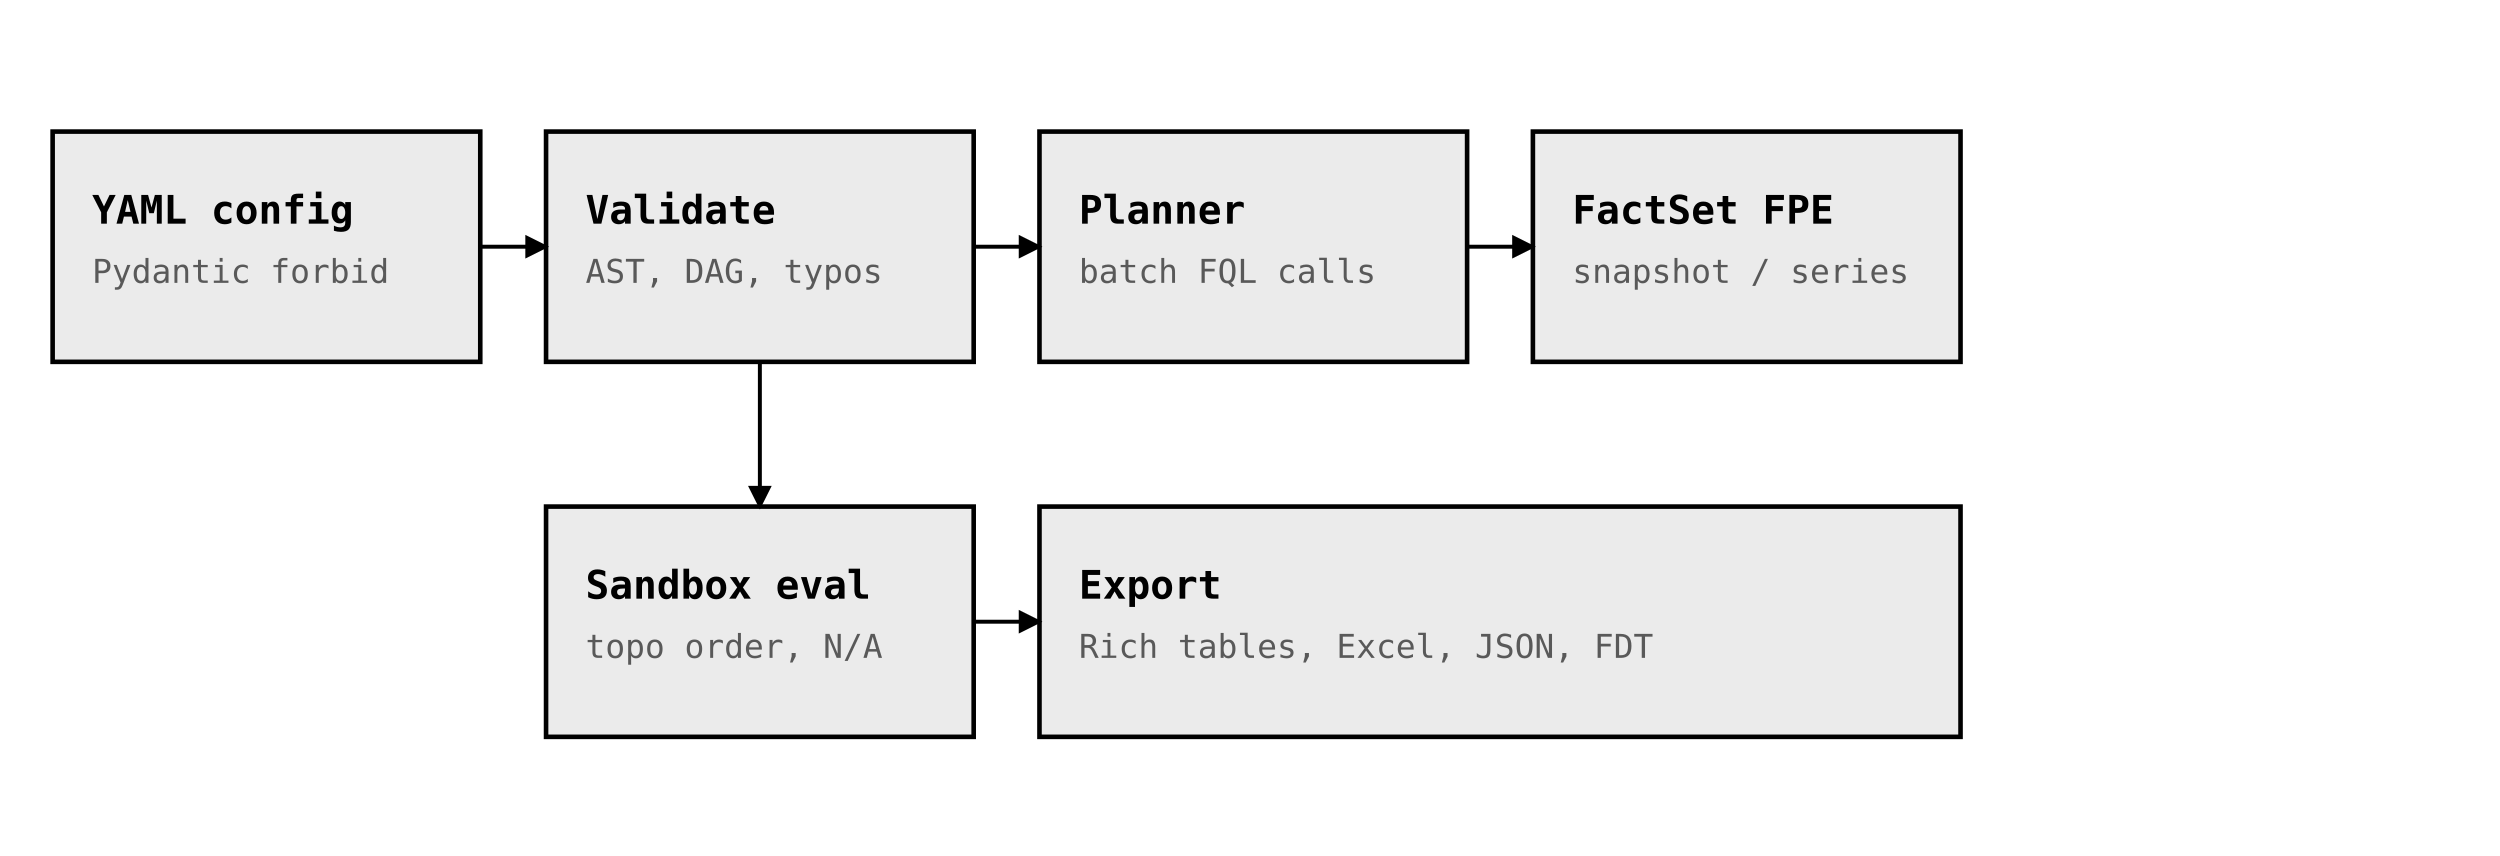
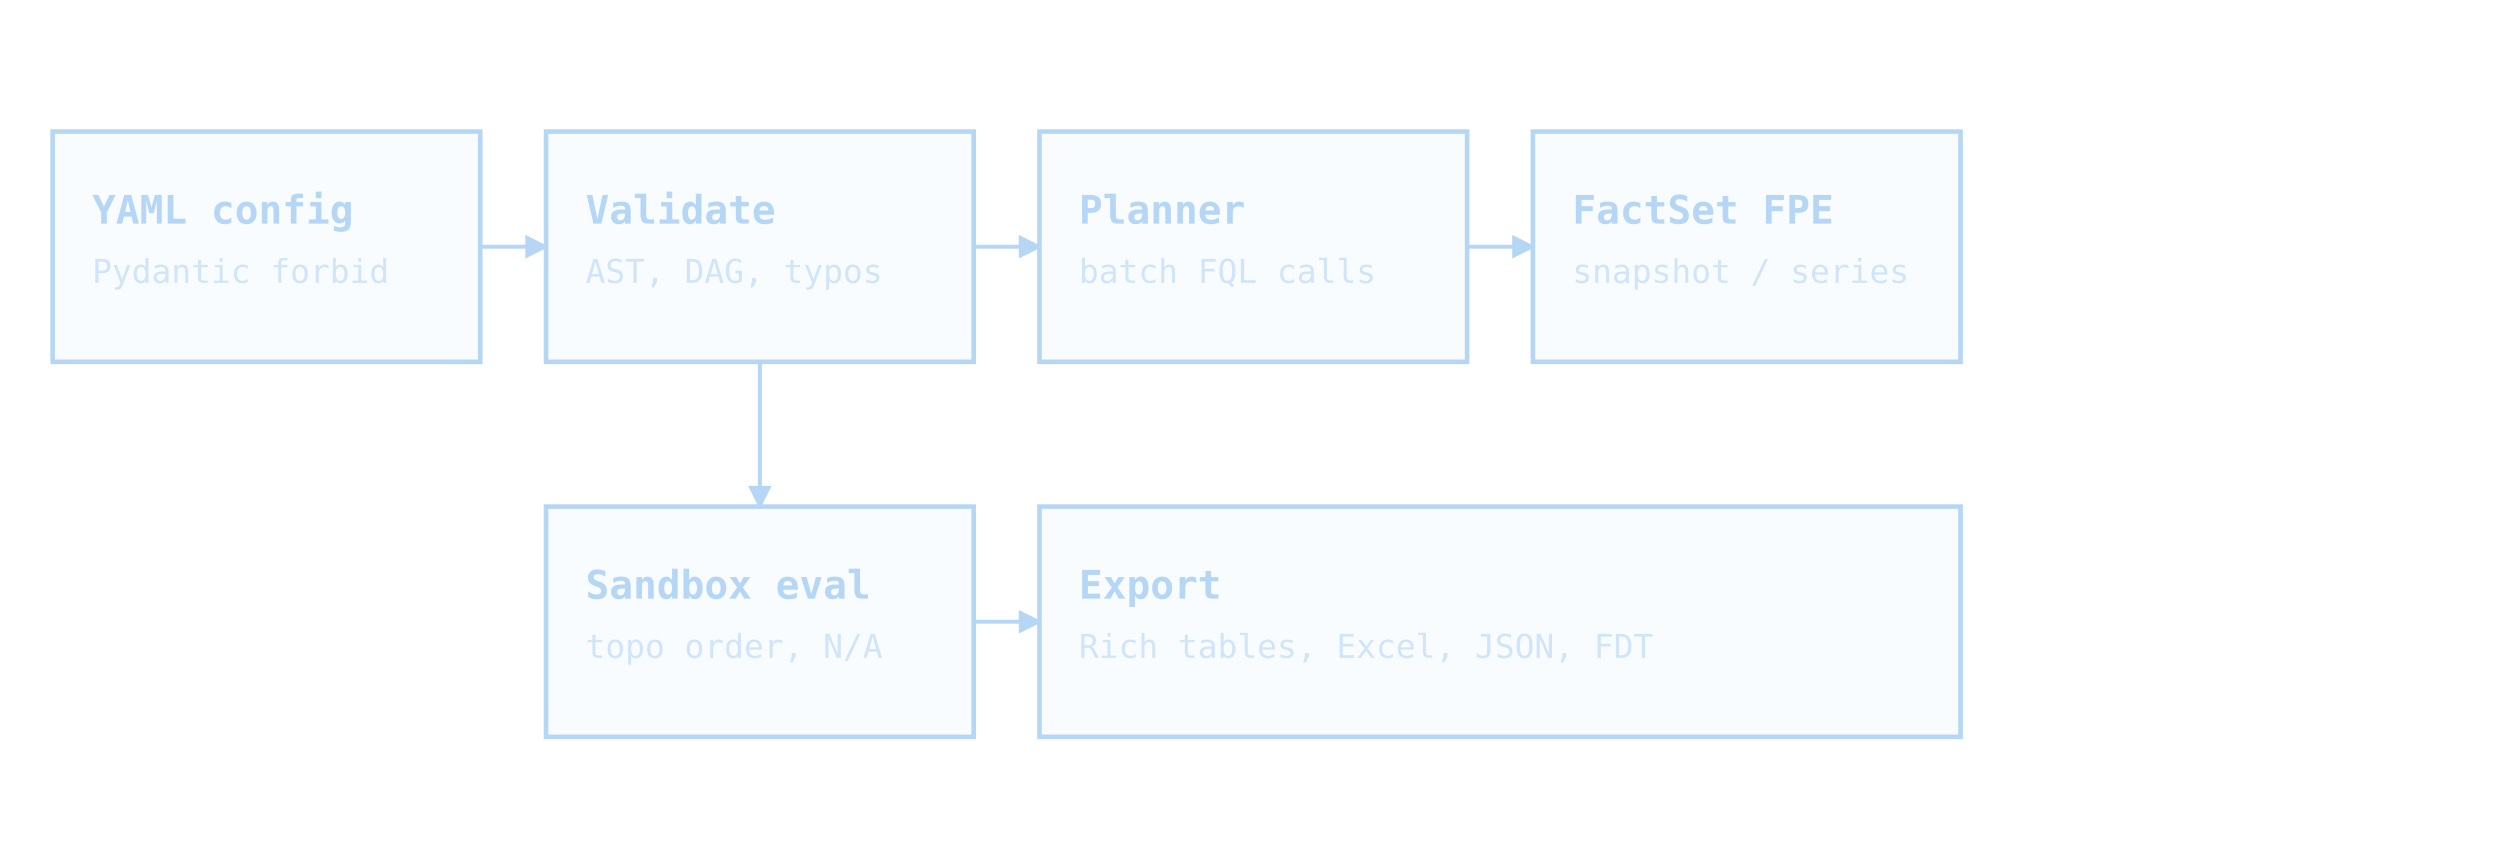
- <svg xmlns="http://www.w3.org/2000/svg" viewBox="0 0 760 260" role="img" aria-label="ML-Ticker plan fetch derive export pipeline">
+ <svg xmlns="http://www.w3.org/2000/svg" color="#b6d6f6" viewBox="0 0 760 260" role="img" aria-label="ML-Ticker plan fetch derive export pipeline">
  <style>
    .box { fill: none; stroke: currentColor; stroke-width: 1.4; }
    .fill { fill: currentColor; fill-opacity: 0.08; }
    .t { font: 600 12px ui-monospace, SFMono-Regular, Menlo, monospace; fill: currentColor; }
    .s { font: 400 10px ui-monospace, SFMono-Regular, Menlo, monospace; fill: currentColor; opacity: 0.62; }
    .arr { stroke: currentColor; stroke-width: 1.2; fill: none; marker-end: url(#ah); }
  </style>
  <defs>
    <marker id="ah" viewBox="0 0 8 8" refX="7" refY="4" markerWidth="6" markerHeight="6" orient="auto">
      <path d="M0 0 L8 4 L0 8 z" fill="currentColor" />
    </marker>
  </defs>
  <rect class="box fill" x="16" y="40" width="130" height="70" />
  <text class="t" x="28" y="68">YAML config</text>
  <text class="s" x="28" y="86">Pydantic forbid</text>
  <rect class="box fill" x="166" y="40" width="130" height="70" />
  <text class="t" x="178" y="68">Validate</text>
  <text class="s" x="178" y="86">AST, DAG, typos</text>
  <rect class="box fill" x="316" y="40" width="130" height="70" />
  <text class="t" x="328" y="68">Planner</text>
  <text class="s" x="328" y="86">batch FQL calls</text>
  <rect class="box fill" x="466" y="40" width="130" height="70" />
  <text class="t" x="478" y="68">FactSet FPE</text>
  <text class="s" x="478" y="86">snapshot / series</text>
  <rect class="box fill" x="166" y="154" width="130" height="70" />
  <text class="t" x="178" y="182">Sandbox eval</text>
  <text class="s" x="178" y="200">topo order, N/A</text>
  <rect class="box fill" x="316" y="154" width="280" height="70" />
  <text class="t" x="328" y="182">Export</text>
  <text class="s" x="328" y="200">Rich tables, Excel, JSON, FDT</text>
  <path class="arr" d="M146 75 H166" />
  <path class="arr" d="M296 75 H316" />
  <path class="arr" d="M446 75 H466" />
  <path class="arr" d="M231 110 V154" />
  <path class="arr" d="M296 189 H316" />
</svg>
